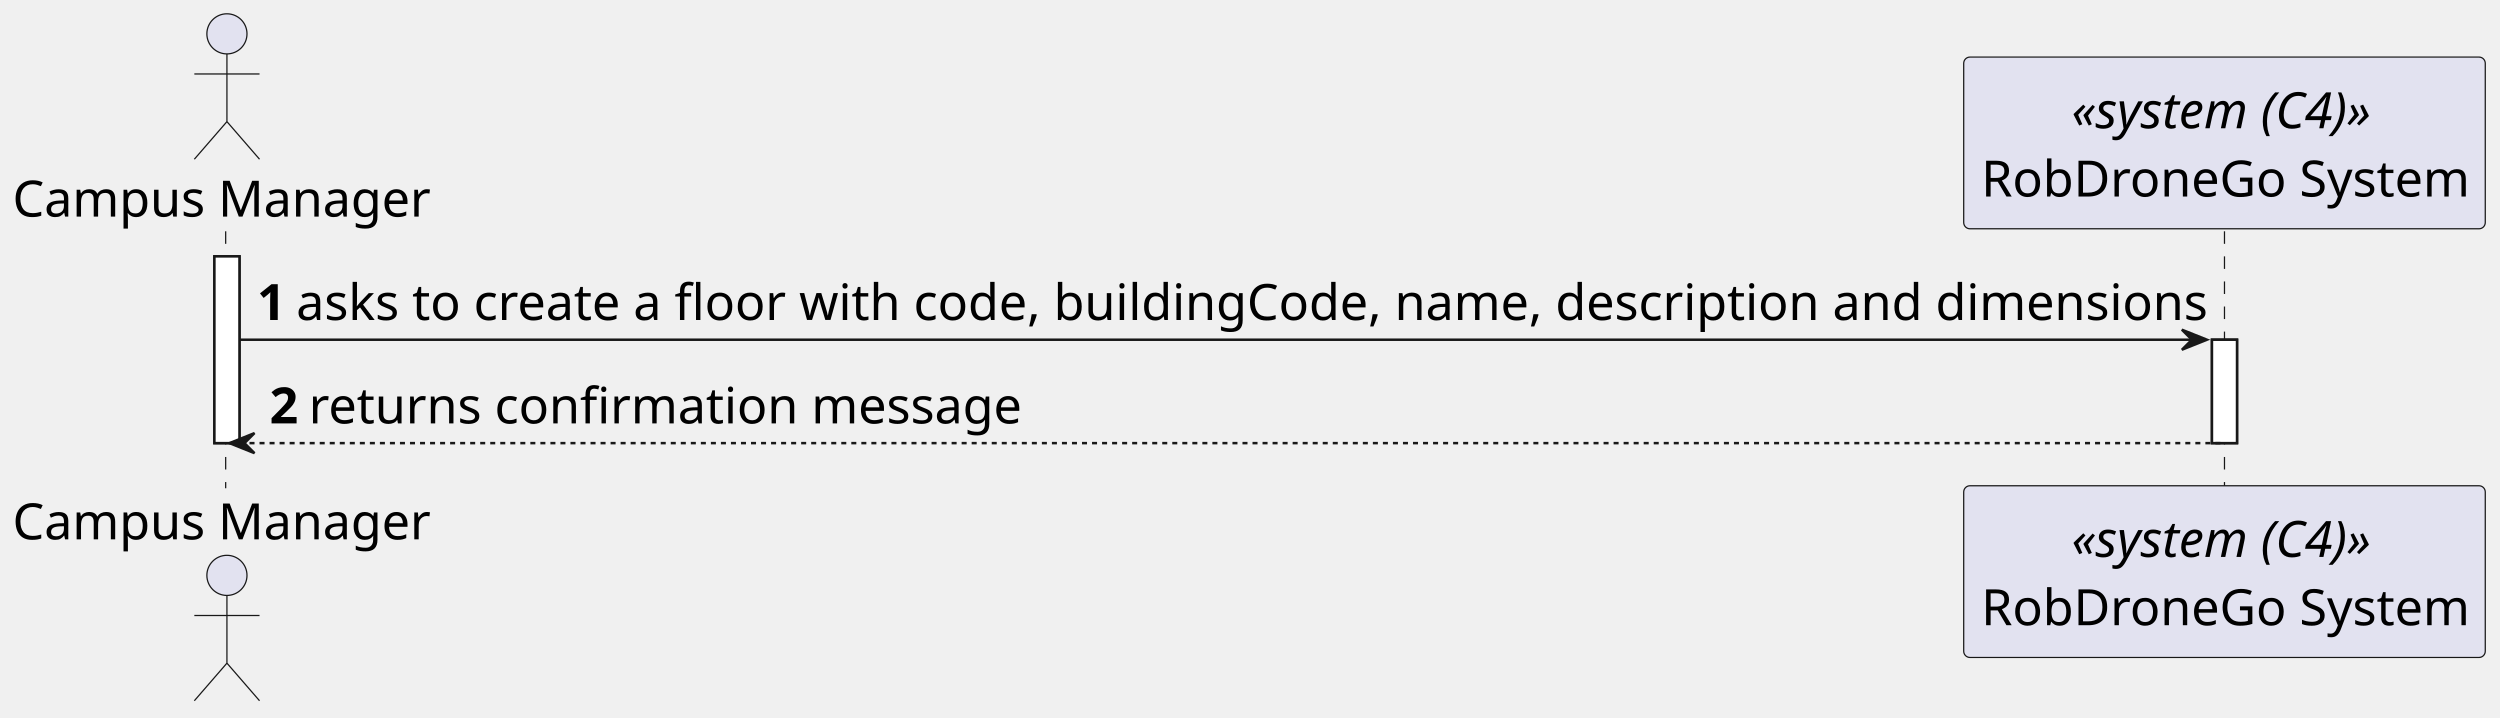
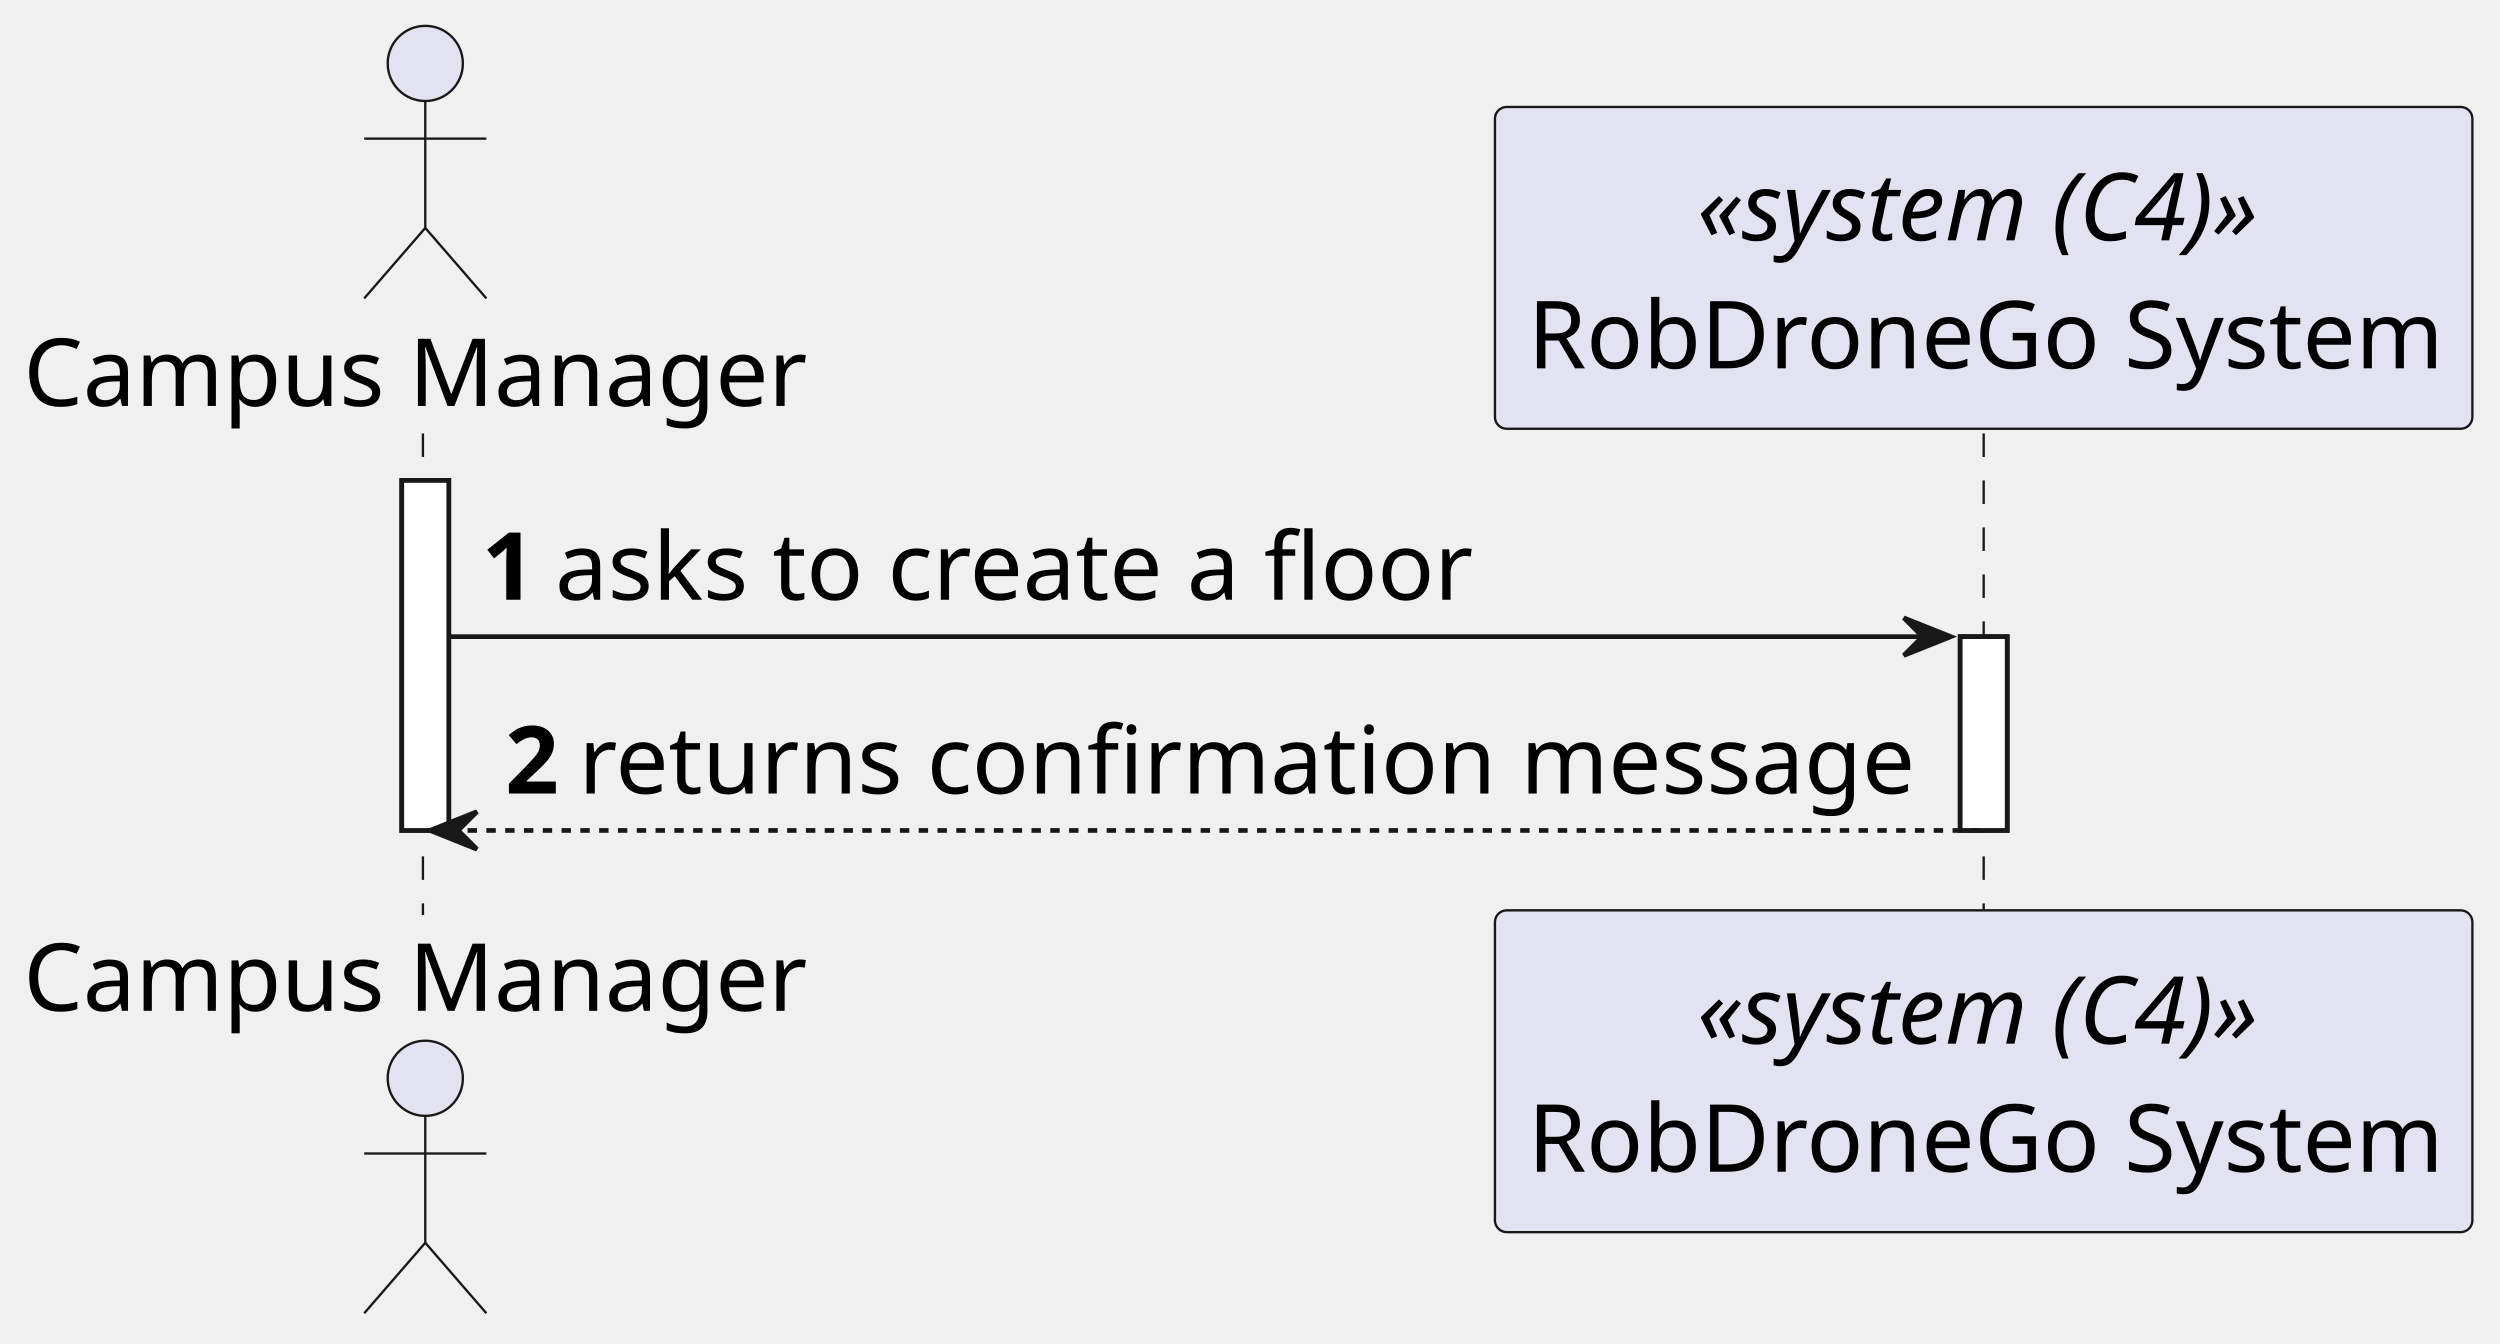
- <svg xmlns="http://www.w3.org/2000/svg" contentStyleType="text/css" height="286px" preserveAspectRatio="none" style="width:997px;height:286px;background:#FFFFFF;" version="1.1" viewBox="0 0 997 286" width="997px" zoomAndPan="magnify">
+ <svg xmlns="http://www.w3.org/2000/svg" contentStyleType="text/css" height="286px" preserveAspectRatio="none" style="width:532px;height:286px;background:#FFFFFF;" version="1.1" viewBox="0 0 532 286" width="532px" zoomAndPan="magnify">
  <defs />
  <g>
    <rect fill="#FFFFFF" height="74.48" style="stroke:#181818;stroke-width:1.0;" width="10" x="85.5" y="102.24" />
-     <rect fill="#FFFFFF" height="41.24" style="stroke:#181818;stroke-width:1.0;" width="10" x="882.125" y="135.48" />
+     <rect fill="#FFFFFF" height="41.24" style="stroke:#181818;stroke-width:1.0;" width="10" x="417.125" y="135.48" />
    <line style="stroke:#181818;stroke-width:0.5;stroke-dasharray:5.0,5.0;" x1="90" x2="90" y1="92.24" y2="194.72" />
-     <line style="stroke:#181818;stroke-width:0.5;stroke-dasharray:5.0,5.0;" x1="887.125" x2="887.125" y1="92.24" y2="194.72" />
+     <line style="stroke:#181818;stroke-width:0.5;stroke-dasharray:5.0,5.0;" x1="422.125" x2="422.125" y1="92.24" y2="194.72" />
    <text fill="#000000" font-family="sans-serif" font-size="20" lengthAdjust="spacing" textLength="165" x="5" y="86.38">Campus Manager</text>
    <ellipse cx="90.5" cy="13.5" fill="#E2E2F0" rx="8" ry="8" style="stroke:#181818;stroke-width:0.5;" />
    <path d="M90.5,21.5 L90.5,48.5 M77.5,29.5 L103.5,29.5 M90.5,48.5 L77.5,63.5 M90.5,48.5 L103.5,63.5 " fill="none" style="stroke:#181818;stroke-width:0.5;" />
    <text fill="#000000" font-family="sans-serif" font-size="20" lengthAdjust="spacing" textLength="165" x="5" y="215.1">Campus Manager</text>
    <ellipse cx="90.5" cy="229.46" fill="#E2E2F0" rx="8" ry="8" style="stroke:#181818;stroke-width:0.5;" />
    <path d="M90.5,237.46 L90.5,264.46 M77.5,245.46 L103.5,245.46 M90.5,264.46 L77.5,279.46 M90.5,264.46 L103.5,279.46 " fill="none" style="stroke:#181818;stroke-width:0.5;" />
-     <rect fill="#E2E2F0" height="68.48" rx="2.5" ry="2.5" style="stroke:#181818;stroke-width:0.5;" width="208" x="783.125" y="22.76" />
-     <text fill="#000000" font-family="sans-serif" font-size="20" font-style="italic" lengthAdjust="spacing" textLength="122" x="826.125" y="51.14">«system (C4)»</text>
-     <text fill="#000000" font-family="sans-serif" font-size="20" lengthAdjust="spacing" textLength="194" x="790.125" y="78.38">RobDroneGo System</text>
-     <rect fill="#E2E2F0" height="68.48" rx="2.5" ry="2.5" style="stroke:#181818;stroke-width:0.5;" width="208" x="783.125" y="193.72" />
-     <text fill="#000000" font-family="sans-serif" font-size="20" font-style="italic" lengthAdjust="spacing" textLength="122" x="826.125" y="222.1">«system (C4)»</text>
-     <text fill="#000000" font-family="sans-serif" font-size="20" lengthAdjust="spacing" textLength="194" x="790.125" y="249.34">RobDroneGo System</text>
+     <rect fill="#E2E2F0" height="68.48" rx="2.5" ry="2.5" style="stroke:#181818;stroke-width:0.5;" width="208" x="318.125" y="22.76" />
+     <text fill="#000000" font-family="sans-serif" font-size="20" font-style="italic" lengthAdjust="spacing" textLength="122" x="361.125" y="51.14">«system (C4)»</text>
+     <text fill="#000000" font-family="sans-serif" font-size="20" lengthAdjust="spacing" textLength="194" x="325.125" y="78.38">RobDroneGo System</text>
+     <rect fill="#E2E2F0" height="68.48" rx="2.5" ry="2.5" style="stroke:#181818;stroke-width:0.5;" width="208" x="318.125" y="193.72" />
+     <text fill="#000000" font-family="sans-serif" font-size="20" font-style="italic" lengthAdjust="spacing" textLength="122" x="361.125" y="222.1">«system (C4)»</text>
+     <text fill="#000000" font-family="sans-serif" font-size="20" lengthAdjust="spacing" textLength="194" x="325.125" y="249.34">RobDroneGo System</text>
    <rect fill="#FFFFFF" height="74.48" style="stroke:#181818;stroke-width:1.0;" width="10" x="85.5" y="102.24" />
-     <rect fill="#FFFFFF" height="41.24" style="stroke:#181818;stroke-width:1.0;" width="10" x="882.125" y="135.48" />
-     <polygon fill="#181818" points="870.125,131.48,880.125,135.48,870.125,139.48,874.125,135.48" style="stroke:#181818;stroke-width:1.0;" />
-     <line style="stroke:#181818;stroke-width:1.0;" x1="95.5" x2="876.125" y1="135.48" y2="135.48" />
+     <rect fill="#FFFFFF" height="41.24" style="stroke:#181818;stroke-width:1.0;" width="10" x="417.125" y="135.48" />
+     <polygon fill="#181818" points="405.125,131.48,415.125,135.48,405.125,139.48,409.125,135.48" style="stroke:#181818;stroke-width:1.0;" />
+     <line style="stroke:#181818;stroke-width:1.0;" x1="95.5" x2="411.125" y1="135.48" y2="135.48" />
    <text fill="#000000" font-family="sans-serif" font-size="20" font-weight="bold" lengthAdjust="spacing" textLength="11.625" x="102.5" y="127.62">1</text>
-     <text fill="#000000" font-family="sans-serif" font-size="20" lengthAdjust="spacing" textLength="752" x="118.125" y="127.62">asks to create a floor with code, buildingCode, name, description and dimensions</text>
+     <text fill="#000000" font-family="sans-serif" font-size="20" lengthAdjust="spacing" textLength="194" x="118.125" y="127.62">asks to create a floor</text>
    <polygon fill="#181818" points="101.5,172.72,91.5,176.72,101.5,180.72,97.5,176.72" style="stroke:#181818;stroke-width:1.0;" />
-     <line style="stroke:#181818;stroke-width:1.0;stroke-dasharray:2.0,2.0;" x1="95.5" x2="886.125" y1="176.72" y2="176.72" />
+     <line style="stroke:#181818;stroke-width:1.0;stroke-dasharray:2.0,2.0;" x1="95.5" x2="421.125" y1="176.72" y2="176.72" />
    <text fill="#000000" font-family="sans-serif" font-size="20" font-weight="bold" lengthAdjust="spacing" textLength="11.625" x="107.5" y="168.86">2</text>
    <text fill="#000000" font-family="sans-serif" font-size="20" lengthAdjust="spacing" textLength="282" x="123.125" y="168.86">returns confirmation message</text>
  </g>
</svg>
